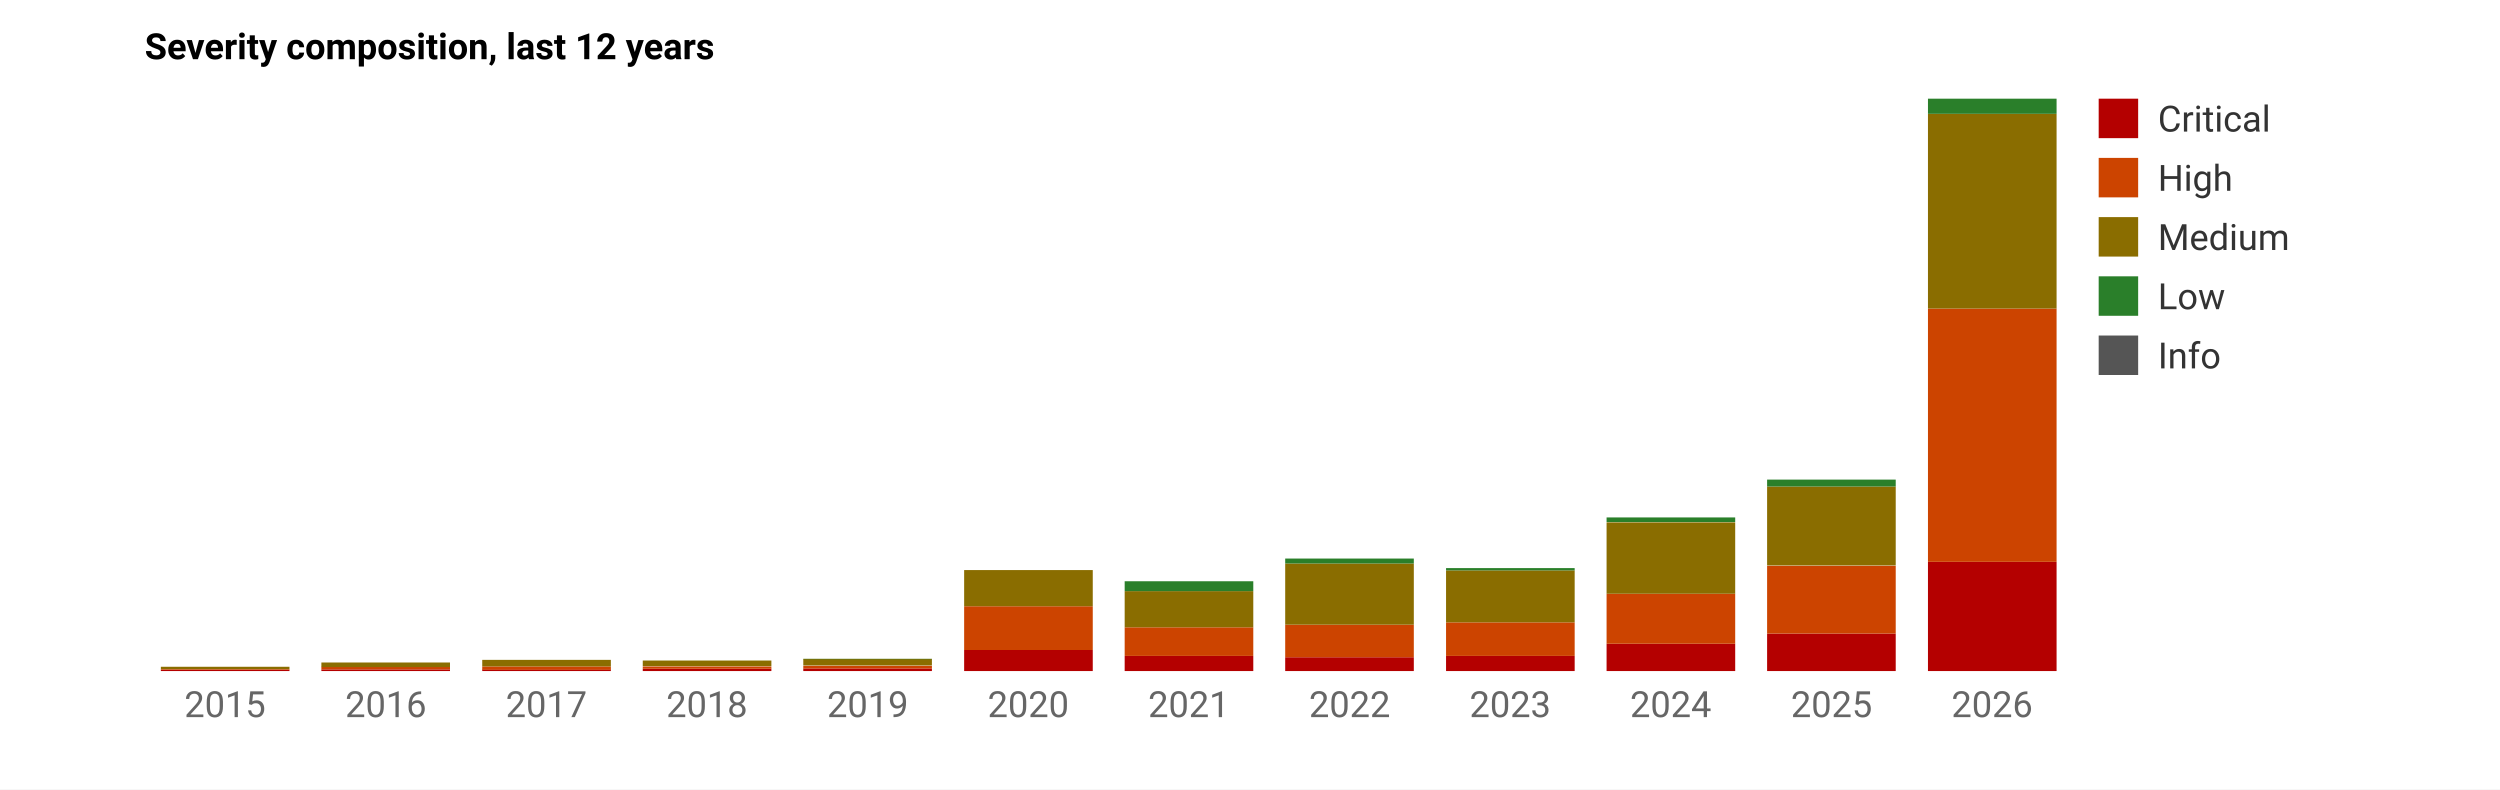
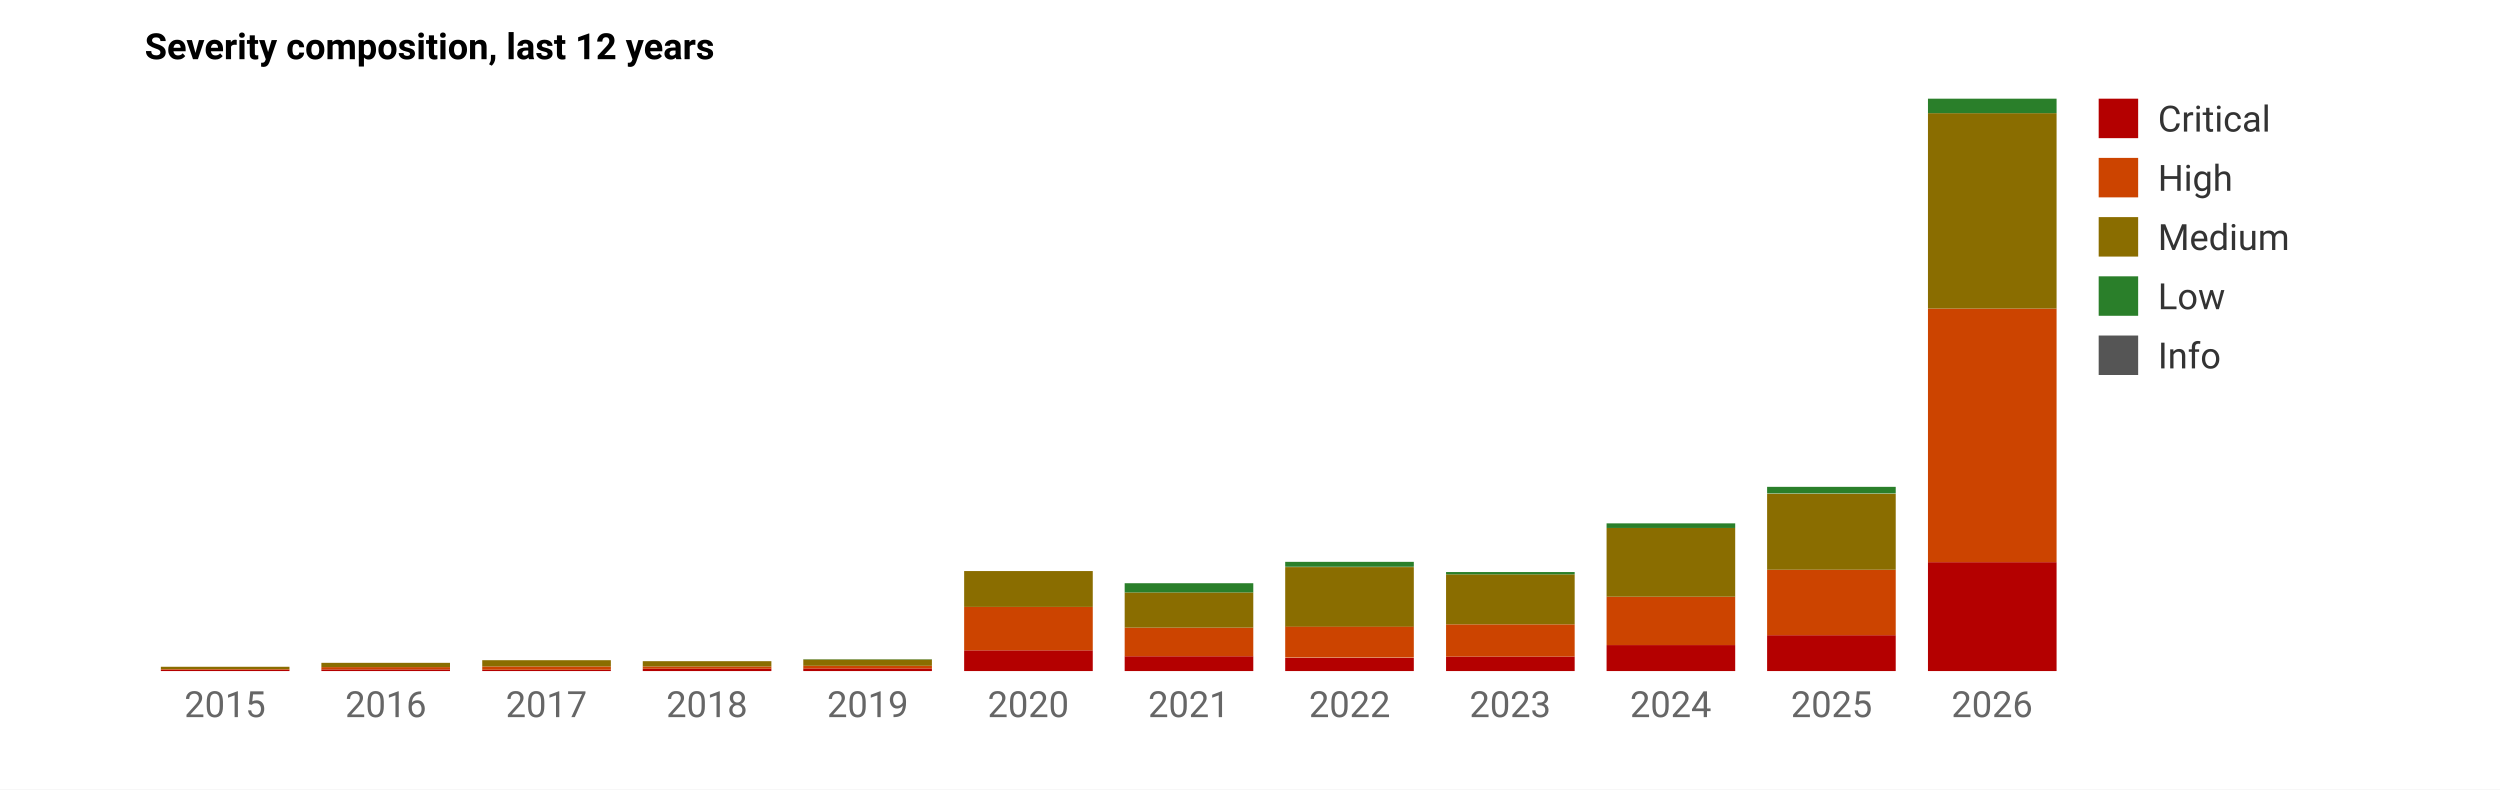
<svg xmlns="http://www.w3.org/2000/svg" viewBox="0 0 760 240" role="img" aria-label="Severity composition per year" font-family="system-ui,-apple-system,Segoe UI,Roboto,sans-serif" font-size="11">
  <rect x="0" y="0" width="100%" height="100%" fill="white" />
  <text x="44" y="18" font-weight="600">Severity composition, last 12 years</text>
  <rect x="48.9" y="203.6" width="39.1" height="0.4" fill="#b40000" />
  <rect x="48.9" y="203.4" width="39.1" height="0.2" fill="#cc4400" />
  <rect x="48.9" y="202.7" width="39.1" height="0.7" fill="#8a6d00" />
  <text x="68.4" y="218" text-anchor="middle" fill="#666">2015</text>
  <rect x="97.7" y="203.5" width="39.1" height="0.5" fill="#b40000" />
-   <rect x="97.7" y="202.7" width="39.1" height="0.8" fill="#cc4400" />
-   <rect x="97.7" y="201.4" width="39.1" height="1.4" fill="#8a6d00" />
+   <rect x="97.7" y="202.8" width="39.1" height="0.7" fill="#cc4400" />
+   <rect x="97.7" y="201.5" width="39.1" height="1.3" fill="#8a6d00" />
  <text x="117.3" y="218" text-anchor="middle" fill="#666">2016</text>
-   <rect x="146.6" y="203.5" width="39.1" height="0.5" fill="#b40000" />
+   <rect x="146.6" y="203.6" width="39.1" height="0.4" fill="#b40000" />
  <rect x="146.6" y="202.6" width="39.1" height="1.0" fill="#cc4400" />
-   <rect x="146.6" y="200.6" width="39.1" height="2.0" fill="#8a6d00" />
-   <rect x="146.6" y="200.6" width="39.1" height="0.0" fill="#2a7f2a" />
+   <rect x="146.6" y="200.7" width="39.1" height="1.9" fill="#8a6d00" />
+   <rect x="146.6" y="200.7" width="39.1" height="0.0" fill="#2a7f2a" />
  <text x="166.1" y="218" text-anchor="middle" fill="#666">2017</text>
  <rect x="195.4" y="203.3" width="39.1" height="0.7" fill="#b40000" />
  <rect x="195.4" y="202.6" width="39.1" height="0.7" fill="#cc4400" />
-   <rect x="195.4" y="200.8" width="39.1" height="1.7" fill="#8a6d00" />
+   <rect x="195.4" y="201.0" width="39.1" height="1.6" fill="#8a6d00" />
  <text x="214.9" y="218" text-anchor="middle" fill="#666">2018</text>
  <rect x="244.2" y="203.2" width="39.1" height="0.8" fill="#b40000" />
  <rect x="244.2" y="202.4" width="39.1" height="0.8" fill="#cc4400" />
-   <rect x="244.2" y="200.3" width="39.1" height="2.0" fill="#8a6d00" />
-   <rect x="244.2" y="200.3" width="39.1" height="0.1" fill="#2a7f2a" />
+   <rect x="244.2" y="200.5" width="39.1" height="1.9" fill="#8a6d00" />
+   <rect x="244.2" y="200.4" width="39.1" height="0.1" fill="#2a7f2a" />
  <text x="263.8" y="218" text-anchor="middle" fill="#666">2019</text>
-   <rect x="293.1" y="197.6" width="39.1" height="6.4" fill="#b40000" />
-   <rect x="293.1" y="184.3" width="39.1" height="13.3" fill="#cc4400" />
-   <rect x="293.1" y="173.3" width="39.1" height="11.0" fill="#8a6d00" />
-   <rect x="293.1" y="173.2" width="39.1" height="0.0" fill="#2a7f2a" />
+   <rect x="293.1" y="197.7" width="39.1" height="6.3" fill="#b40000" />
+   <rect x="293.1" y="184.5" width="39.1" height="13.2" fill="#cc4400" />
+   <rect x="293.1" y="173.6" width="39.1" height="10.9" fill="#8a6d00" />
+   <rect x="293.1" y="173.6" width="39.1" height="0.0" fill="#2a7f2a" />
  <text x="312.6" y="218" text-anchor="middle" fill="#666">2020</text>
-   <rect x="341.9" y="199.4" width="39.1" height="4.6" fill="#b40000" />
-   <rect x="341.9" y="190.7" width="39.1" height="8.7" fill="#cc4400" />
-   <rect x="341.9" y="179.7" width="39.1" height="11.0" fill="#8a6d00" />
-   <rect x="341.9" y="176.7" width="39.1" height="3.0" fill="#2a7f2a" />
+   <rect x="341.9" y="199.5" width="39.1" height="4.5" fill="#b40000" />
+   <rect x="341.9" y="190.8" width="39.1" height="8.7" fill="#cc4400" />
+   <rect x="341.9" y="180.1" width="39.1" height="10.7" fill="#8a6d00" />
+   <rect x="341.9" y="177.3" width="39.1" height="2.8" fill="#2a7f2a" />
  <text x="361.4" y="218" text-anchor="middle" fill="#666">2021</text>
-   <rect x="390.7" y="199.8" width="39.1" height="4.2" fill="#b40000" />
-   <rect x="390.7" y="189.9" width="39.1" height="9.9" fill="#cc4400" />
-   <rect x="390.7" y="171.3" width="39.1" height="18.6" fill="#8a6d00" />
-   <rect x="390.7" y="169.8" width="39.1" height="1.5" fill="#2a7f2a" />
+   <rect x="390.7" y="200.0" width="39.1" height="4.0" fill="#b40000" />
+   <rect x="390.7" y="190.4" width="39.1" height="9.5" fill="#cc4400" />
+   <rect x="390.7" y="172.4" width="39.1" height="18.1" fill="#8a6d00" />
+   <rect x="390.7" y="170.8" width="39.1" height="1.5" fill="#2a7f2a" />
  <text x="410.3" y="218" text-anchor="middle" fill="#666">2022</text>
-   <rect x="439.6" y="199.4" width="39.1" height="4.6" fill="#b40000" />
-   <rect x="439.6" y="189.2" width="39.1" height="10.2" fill="#cc4400" />
-   <rect x="439.6" y="173.4" width="39.1" height="15.8" fill="#8a6d00" />
-   <rect x="439.6" y="172.7" width="39.1" height="0.7" fill="#2a7f2a" />
+   <rect x="439.6" y="199.6" width="39.1" height="4.4" fill="#b40000" />
+   <rect x="439.6" y="189.8" width="39.1" height="9.8" fill="#cc4400" />
+   <rect x="439.6" y="174.6" width="39.1" height="15.2" fill="#8a6d00" />
+   <rect x="439.6" y="173.9" width="39.1" height="0.7" fill="#2a7f2a" />
  <text x="459.1" y="218" text-anchor="middle" fill="#666">2023</text>
-   <rect x="488.4" y="195.7" width="39.1" height="8.3" fill="#b40000" />
-   <rect x="488.4" y="180.5" width="39.1" height="15.2" fill="#cc4400" />
-   <rect x="488.4" y="158.8" width="39.1" height="21.7" fill="#8a6d00" />
-   <rect x="488.4" y="157.3" width="39.1" height="1.4" fill="#2a7f2a" />
+   <rect x="488.4" y="196.1" width="39.1" height="7.9" fill="#b40000" />
+   <rect x="488.4" y="181.4" width="39.1" height="14.7" fill="#cc4400" />
+   <rect x="488.4" y="160.5" width="39.1" height="20.9" fill="#8a6d00" />
+   <rect x="488.4" y="159.1" width="39.1" height="1.4" fill="#2a7f2a" />
  <text x="507.9" y="218" text-anchor="middle" fill="#666">2024</text>
-   <rect x="537.2" y="192.6" width="39.1" height="11.4" fill="#b40000" />
-   <rect x="537.2" y="172.0" width="39.1" height="20.6" fill="#cc4400" />
-   <rect x="537.2" y="147.9" width="39.1" height="24.0" fill="#8a6d00" />
-   <rect x="537.2" y="145.8" width="39.1" height="2.1" fill="#2a7f2a" />
+   <rect x="537.2" y="193.1" width="39.1" height="10.9" fill="#b40000" />
+   <rect x="537.2" y="173.2" width="39.1" height="19.9" fill="#cc4400" />
+   <rect x="537.2" y="150.1" width="39.1" height="23.1" fill="#8a6d00" />
+   <rect x="537.2" y="148.0" width="39.1" height="2.0" fill="#2a7f2a" />
  <text x="556.8" y="218" text-anchor="middle" fill="#666">2025</text>
-   <rect x="586.1" y="170.8" width="39.1" height="33.2" fill="#b40000" />
-   <rect x="586.1" y="93.8" width="39.1" height="77.0" fill="#cc4400" />
-   <rect x="586.1" y="34.6" width="39.1" height="59.2" fill="#8a6d00" />
-   <rect x="586.1" y="30.0" width="39.1" height="4.6" fill="#2a7f2a" />
+   <rect x="586.1" y="170.9" width="39.1" height="33.1" fill="#b40000" />
+   <rect x="586.1" y="93.8" width="39.1" height="77.1" fill="#cc4400" />
+   <rect x="586.1" y="34.4" width="39.1" height="59.4" fill="#8a6d00" />
+   <rect x="586.1" y="30.0" width="39.1" height="4.4" fill="#2a7f2a" />
  <text x="605.6" y="218" text-anchor="middle" fill="#666">2026</text>
  <rect x="638" y="30" width="12" height="12" fill="#b40000" />
  <text x="656" y="40" fill="#333">Critical</text>
  <rect x="638" y="48" width="12" height="12" fill="#cc4400" />
  <text x="656" y="58" fill="#333">High</text>
  <rect x="638" y="66" width="12" height="12" fill="#8a6d00" />
  <text x="656" y="76" fill="#333">Medium</text>
  <rect x="638" y="84" width="12" height="12" fill="#2a7f2a" />
  <text x="656" y="94" fill="#333">Low</text>
  <rect x="638" y="102" width="12" height="12" fill="#555555" />
  <text x="656" y="112" fill="#333">Info</text>
</svg>
